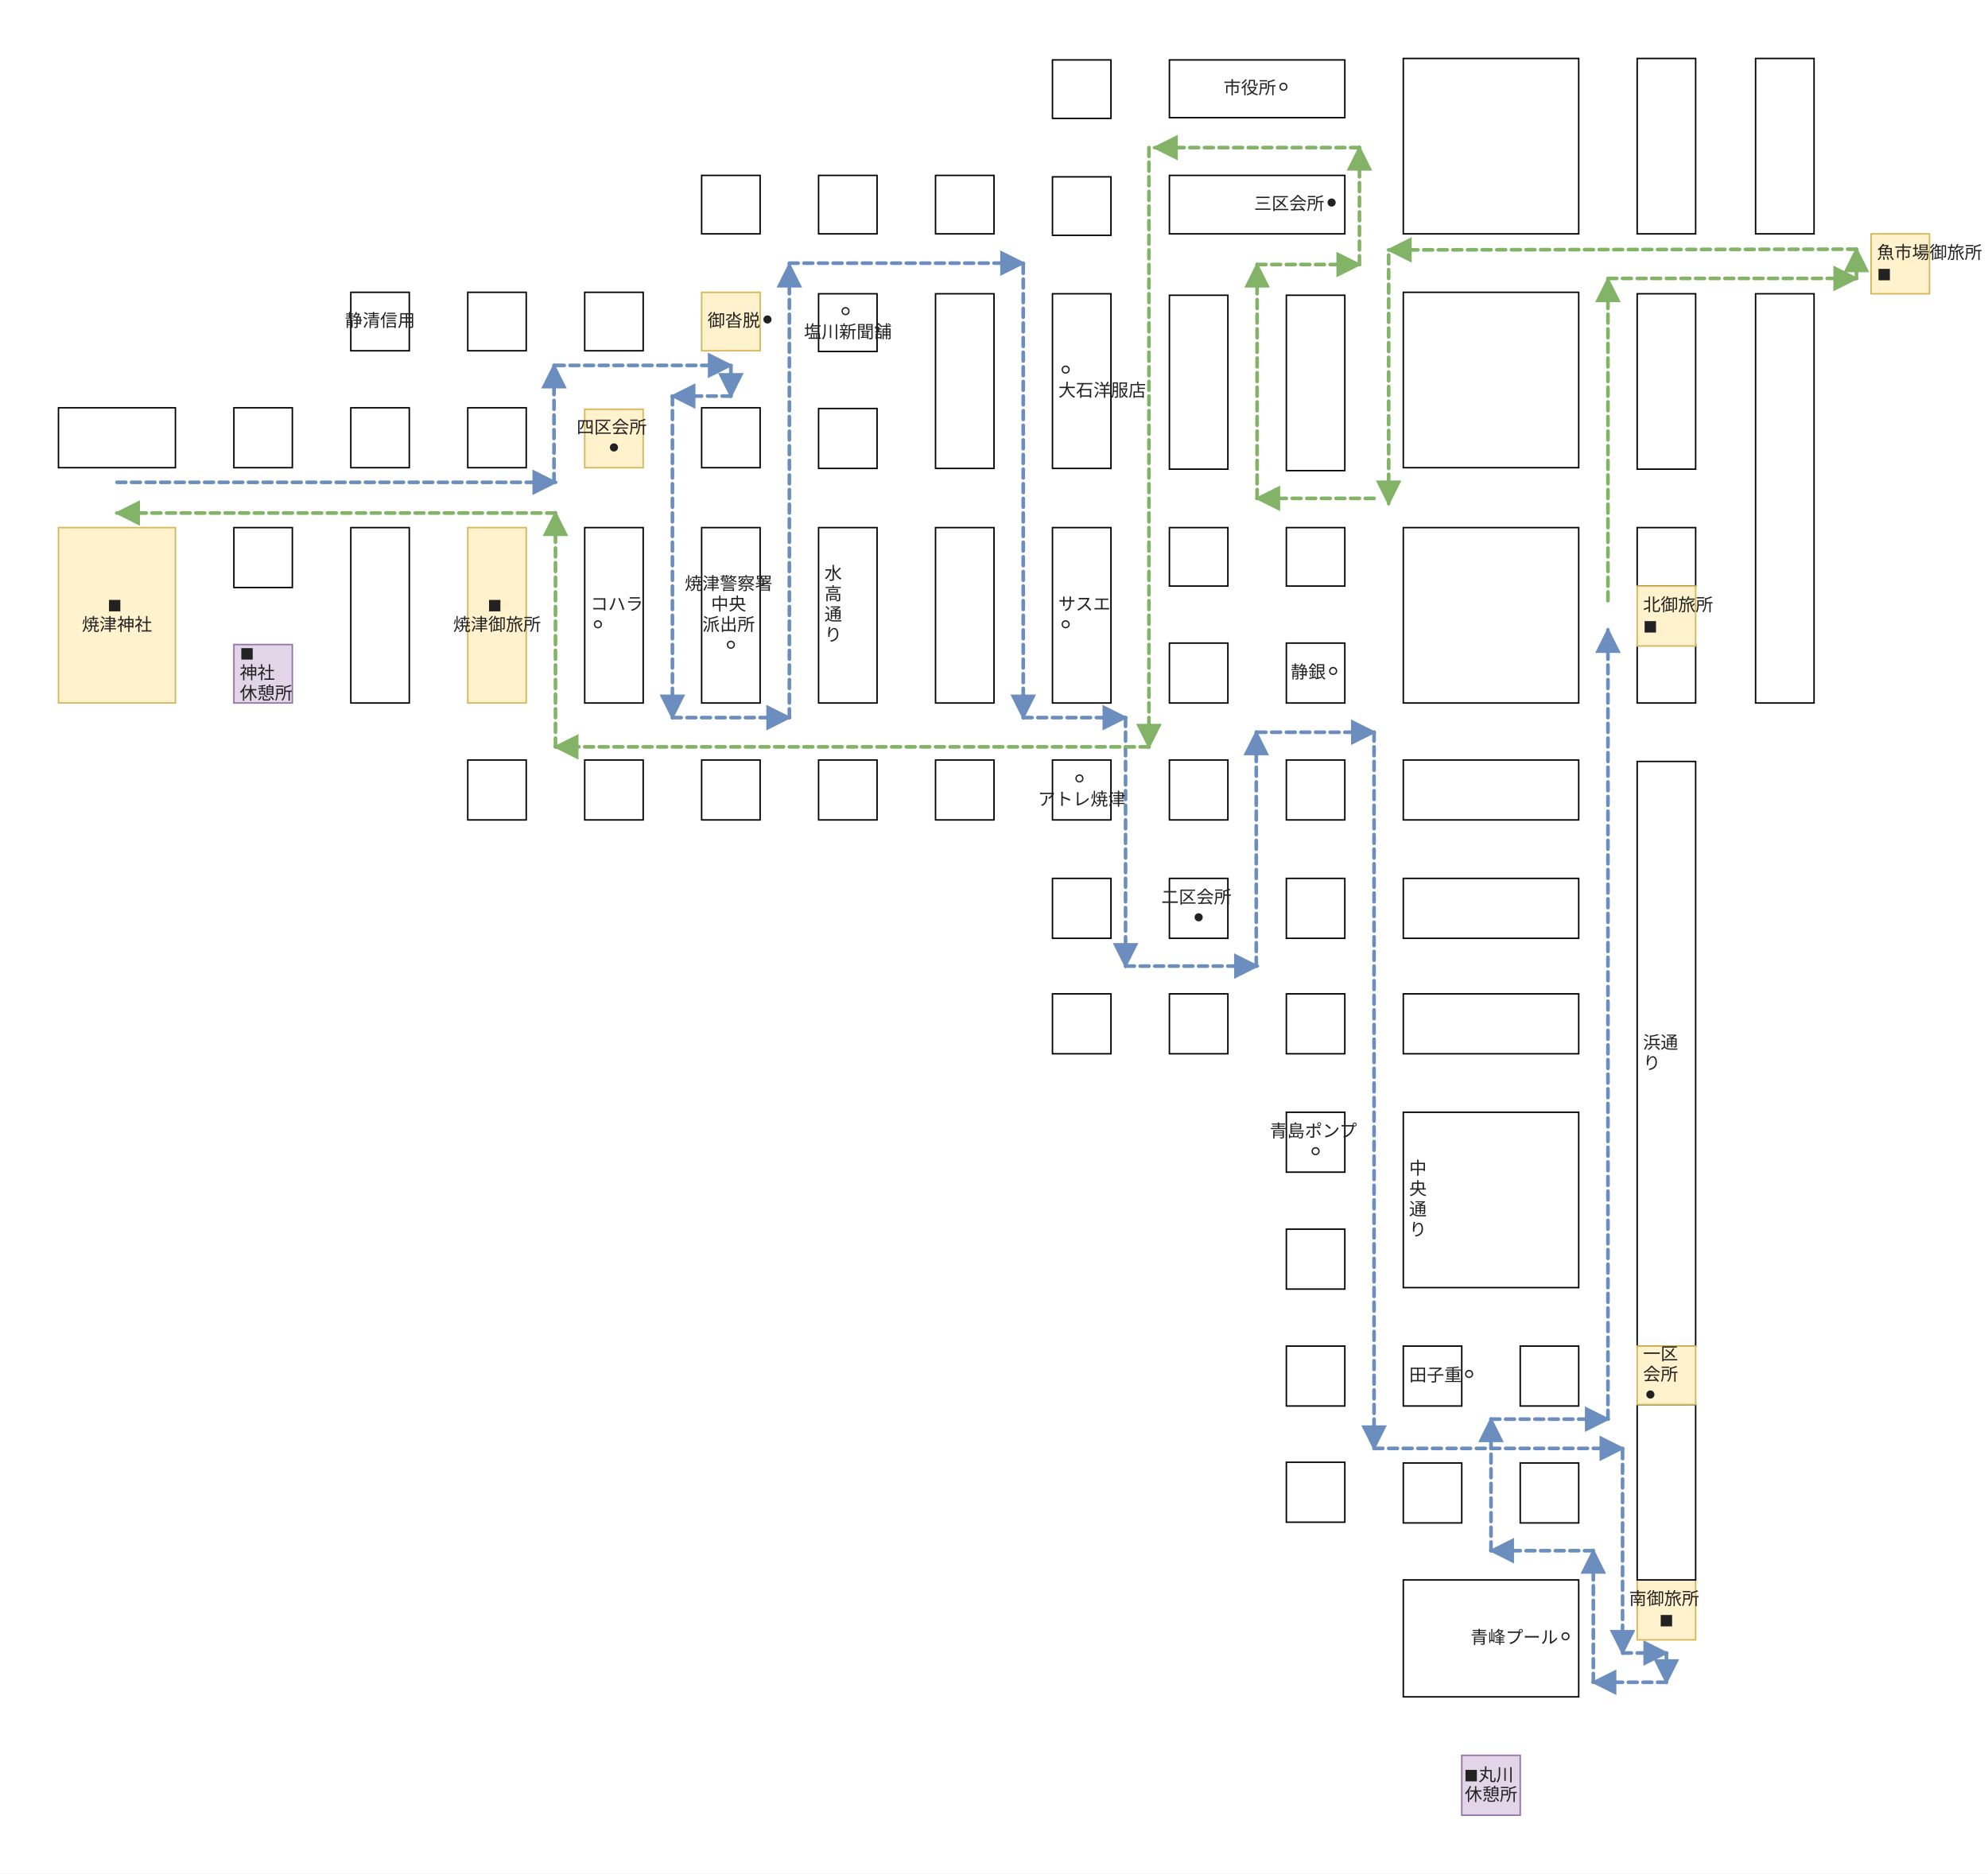
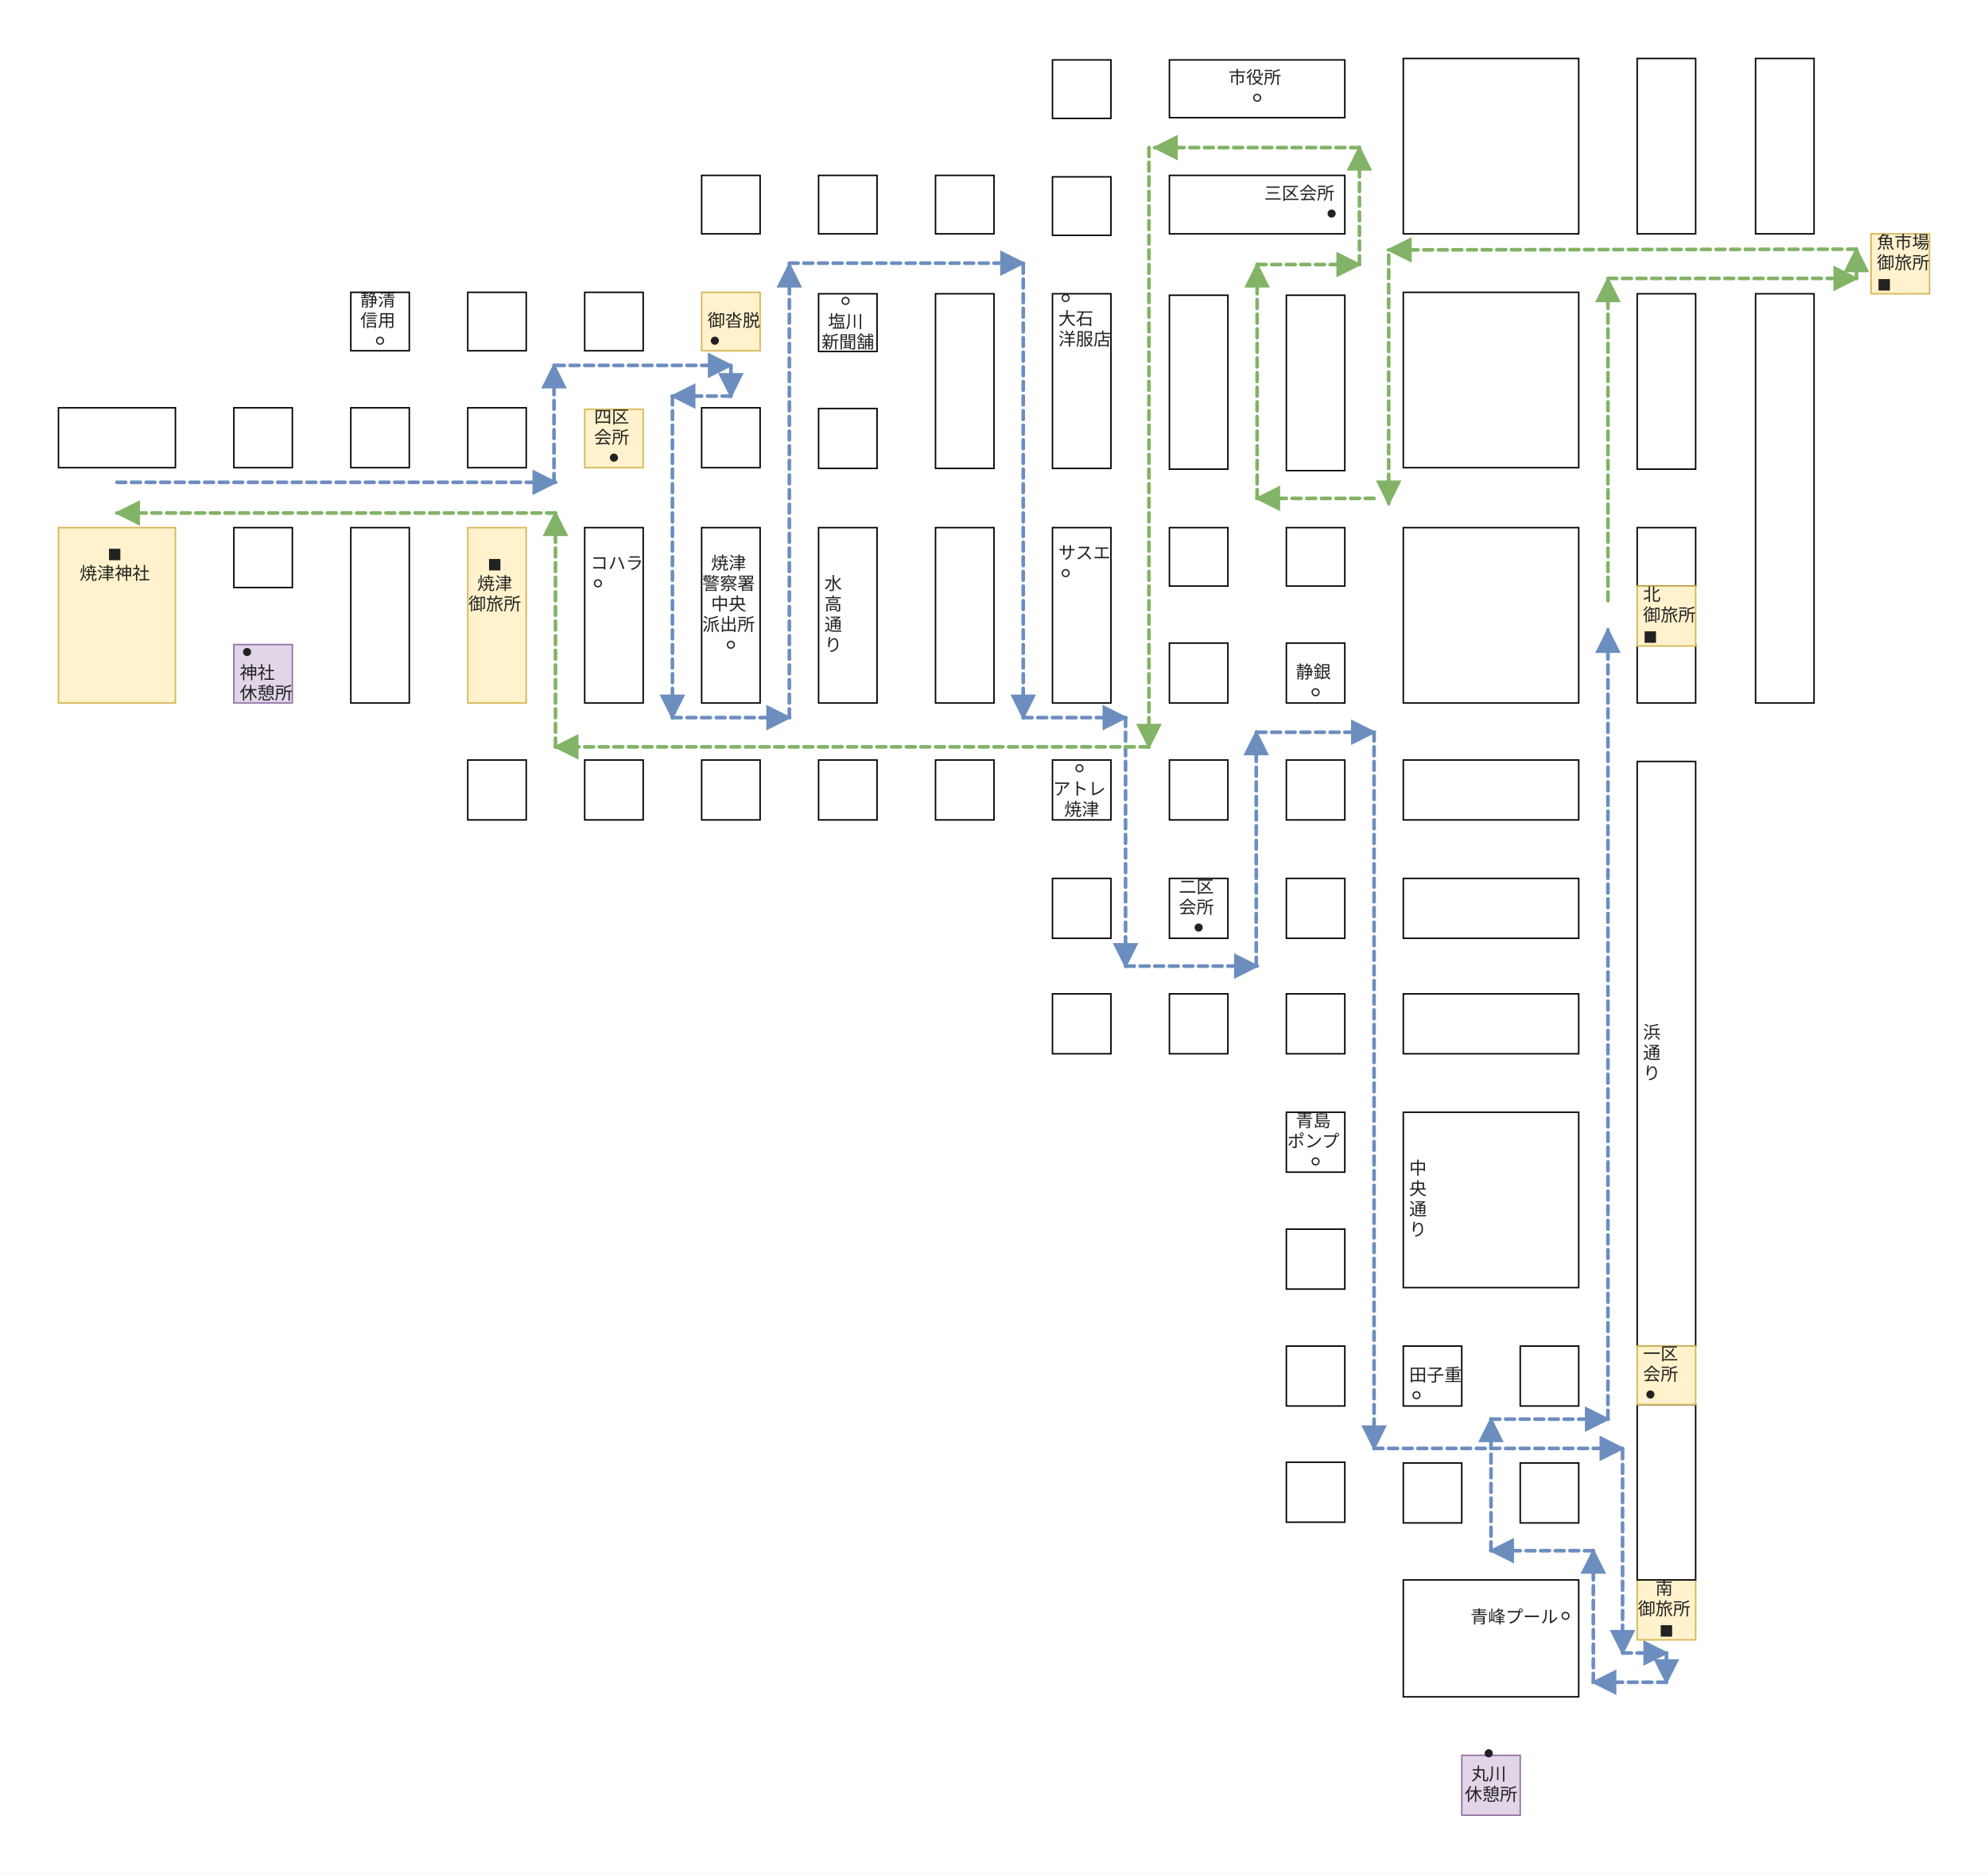
<svg xmlns="http://www.w3.org/2000/svg" viewBox="40.0 -121.0 1360.0 1282.0" width="1360" height="1282" font-family="sans-serif">
  <rect x="40.0" y="-121.0" width="1360.0" height="1282.0" fill="#ffffff" />
  <defs>
    <marker id="arrow-blue" viewBox="0 0 10 10" refX="9" refY="5" markerWidth="7" markerHeight="7" orient="auto-start-reverse">
      <path d="M0,0 L10,5 L0,10 z" fill="#6c8ebf" />
    </marker>
    <marker id="arrow-green" viewBox="0 0 10 10" refX="9" refY="5" markerWidth="7" markerHeight="7" orient="auto-start-reverse">
      <path d="M0,0 L10,5 L0,10 z" fill="#82b366" />
    </marker>
  </defs>
  <path d="M 120.0,209.0 L 420.0,209.0" fill="none" stroke="#6c8ebf" stroke-width="2.5" stroke-dasharray="6,4" marker-end="url(#arrow-blue)" stroke-linecap="round" stroke-linejoin="round" />
  <path d="M 419.0,209.0 L 419.0,129.0" fill="none" stroke="#6c8ebf" stroke-width="2.5" stroke-dasharray="6,4" marker-end="url(#arrow-blue)" stroke-linecap="round" stroke-linejoin="round" />
  <path d="M 420.0,129.0 L 540.0,129.0" fill="none" stroke="#6c8ebf" stroke-width="2.5" stroke-dasharray="6,4" marker-end="url(#arrow-blue)" stroke-linecap="round" stroke-linejoin="round" />
  <path d="M 500.0,150.0 L 500.0,370.0" fill="none" stroke="#6c8ebf" stroke-width="2.5" stroke-dasharray="6,4" marker-end="url(#arrow-blue)" stroke-linecap="round" stroke-linejoin="round" />
  <path d="M 500.0,370 L 580.0,370" fill="none" stroke="#6c8ebf" stroke-width="2.5" stroke-dasharray="6,4" marker-end="url(#arrow-blue)" stroke-linecap="round" stroke-linejoin="round" />
  <path d="M 580.0,370.0 L 580.0,60.0" fill="none" stroke="#6c8ebf" stroke-width="2.5" stroke-dasharray="6,4" marker-end="url(#arrow-blue)" stroke-linecap="round" stroke-linejoin="round" />
  <path d="M 580.0,59.05 L 740.0,59.05" fill="none" stroke="#6c8ebf" stroke-width="2.5" stroke-dasharray="6,4" marker-end="url(#arrow-blue)" stroke-linecap="round" stroke-linejoin="round" />
  <path d="M 740.0,60.0 L 740.0,370.0" fill="none" stroke="#6c8ebf" stroke-width="2.5" stroke-dasharray="6,4" marker-end="url(#arrow-blue)" stroke-linecap="round" stroke-linejoin="round" />
  <path d="M 740.0,370.0 L 810.0,370.0" fill="none" stroke="#6c8ebf" stroke-width="2.5" stroke-dasharray="6,4" marker-end="url(#arrow-blue)" stroke-linecap="round" stroke-linejoin="round" />
  <path d="M 810.0,370.0 L 810.0,540.0" fill="none" stroke="#6c8ebf" stroke-width="2.5" stroke-dasharray="6,4" marker-end="url(#arrow-blue)" stroke-linecap="round" stroke-linejoin="round" />
  <path d="M 810.0,540.0 L 900.0,540.0" fill="none" stroke="#6c8ebf" stroke-width="2.5" stroke-dasharray="6,4" marker-end="url(#arrow-blue)" stroke-linecap="round" stroke-linejoin="round" />
  <path d="M 899.41,540.0 L 899.41,380.0" fill="none" stroke="#6c8ebf" stroke-width="2.5" stroke-dasharray="6,4" marker-end="url(#arrow-blue)" stroke-linecap="round" stroke-linejoin="round" />
  <path d="M 540.0,150.0 L 500.0,150.0" fill="none" stroke="#6c8ebf" stroke-width="2.5" stroke-dasharray="6,4" marker-end="url(#arrow-blue)" stroke-linecap="round" stroke-linejoin="round" />
  <path d="M 540.0,150.0 L 540.0,130.0 L 540.0,150.0" fill="none" stroke="#6c8ebf" stroke-width="2.5" stroke-dasharray="6,4" marker-end="url(#arrow-blue)" stroke-linecap="round" stroke-linejoin="round" />
  <path d="M 900.0,380.0 L 980.0,380.0" fill="none" stroke="#6c8ebf" stroke-width="2.5" stroke-dasharray="6,4" marker-end="url(#arrow-blue)" stroke-linecap="round" stroke-linejoin="round" />
  <path d="M 980.0,380.0 L 980.0,870.0" fill="none" stroke="#6c8ebf" stroke-width="2.5" stroke-dasharray="6,4" marker-end="url(#arrow-blue)" stroke-linecap="round" stroke-linejoin="round" />
  <path d="M 980.0,870.0 L 1150.0,870.0" fill="none" stroke="#6c8ebf" stroke-width="2.5" stroke-dasharray="6,4" marker-end="url(#arrow-blue)" stroke-linecap="round" stroke-linejoin="round" />
  <path d="M 1150.0,871.0 L 1150.0,1010.0" fill="none" stroke="#6c8ebf" stroke-width="2.5" stroke-dasharray="6,4" marker-end="url(#arrow-blue)" stroke-linecap="round" stroke-linejoin="round" />
  <path d="M 1150.0,1010.0 L 1180.0,1010.0" fill="none" stroke="#6c8ebf" stroke-width="2.5" stroke-dasharray="6,4" marker-end="url(#arrow-blue)" stroke-linecap="round" stroke-linejoin="round" />
  <path d="M 1180.0,1010.0 L 1180.0,1030.0" fill="none" stroke="#6c8ebf" stroke-width="2.5" stroke-dasharray="6,4" marker-end="url(#arrow-blue)" stroke-linecap="round" stroke-linejoin="round" />
  <path d="M 1180.0,1030.0 L 1130.0,1030.0" fill="none" stroke="#6c8ebf" stroke-width="2.5" stroke-dasharray="6,4" marker-end="url(#arrow-blue)" stroke-linecap="round" stroke-linejoin="round" />
  <path d="M 1130.0,1030.0 L 1130.0,940.0" fill="none" stroke="#6c8ebf" stroke-width="2.5" stroke-dasharray="6,4" marker-end="url(#arrow-blue)" stroke-linecap="round" stroke-linejoin="round" />
  <path d="M 1130.0,940.0 L 1060.0,940.0" fill="none" stroke="#6c8ebf" stroke-width="2.5" stroke-dasharray="6,4" marker-end="url(#arrow-blue)" stroke-linecap="round" stroke-linejoin="round" />
  <path d="M 1060.0,940.0 L 1060.0,850.0" fill="none" stroke="#6c8ebf" stroke-width="2.5" stroke-dasharray="6,4" marker-end="url(#arrow-blue)" stroke-linecap="round" stroke-linejoin="round" />
  <path d="M 1060.0,850.0 L 1140.0,850.0" fill="none" stroke="#6c8ebf" stroke-width="2.5" stroke-dasharray="6,4" marker-end="url(#arrow-blue)" stroke-linecap="round" stroke-linejoin="round" />
  <path d="M 1140.0,850.0 L 1140.0,310.0" fill="none" stroke="#6c8ebf" stroke-width="2.5" stroke-dasharray="6,4" marker-end="url(#arrow-blue)" stroke-linecap="round" stroke-linejoin="round" />
  <path d="M 1140.0,290.0 L 1140.0,70.0" fill="none" stroke="#82b366" stroke-width="2.5" stroke-dasharray="6,4" marker-end="url(#arrow-green)" stroke-linecap="round" stroke-linejoin="round" />
  <path d="M 1140.0,69.5 L 1310.0,69.5" fill="none" stroke="#82b366" stroke-width="2.5" stroke-dasharray="6,4" marker-end="url(#arrow-green)" stroke-linecap="round" stroke-linejoin="round" />
  <path d="M 1310.0,69.5 L 1310.0,49.5" fill="none" stroke="#82b366" stroke-width="2.5" stroke-dasharray="6,4" marker-end="url(#arrow-green)" stroke-linecap="round" stroke-linejoin="round" />
  <path d="M 1310.0,49.5 L 990.0,50.0" fill="none" stroke="#82b366" stroke-width="2.5" stroke-dasharray="6,4" marker-end="url(#arrow-green)" stroke-linecap="round" stroke-linejoin="round" />
  <path d="M 990.0,53.5 L 990.0,223.5" fill="none" stroke="#82b366" stroke-width="2.5" stroke-dasharray="6,4" marker-end="url(#arrow-green)" stroke-linecap="round" stroke-linejoin="round" />
  <path d="M 980.0,220.0 L 900.0,220.0" fill="none" stroke="#82b366" stroke-width="2.5" stroke-dasharray="6,4" marker-end="url(#arrow-green)" stroke-linecap="round" stroke-linejoin="round" />
  <path d="M 900.0,220.0 L 900.0,60.0" fill="none" stroke="#82b366" stroke-width="2.5" stroke-dasharray="6,4" marker-end="url(#arrow-green)" stroke-linecap="round" stroke-linejoin="round" />
  <path d="M 900.0,60.0 L 970.0,60.0" fill="none" stroke="#82b366" stroke-width="2.5" stroke-dasharray="6,4" marker-end="url(#arrow-green)" stroke-linecap="round" stroke-linejoin="round" />
  <path d="M 970.0,60.0 L 970.0,-20.0" fill="none" stroke="#82b366" stroke-width="2.5" stroke-dasharray="6,4" marker-end="url(#arrow-green)" stroke-linecap="round" stroke-linejoin="round" />
  <path d="M 970.0,-20.0 L 830.0,-20.0" fill="none" stroke="#82b366" stroke-width="2.5" stroke-dasharray="6,4" marker-end="url(#arrow-green)" stroke-linecap="round" stroke-linejoin="round" />
  <path d="M 826.0,-20.0 L 826.0,390.0" fill="none" stroke="#82b366" stroke-width="2.5" stroke-dasharray="6,4" marker-end="url(#arrow-green)" stroke-linecap="round" stroke-linejoin="round" />
  <path d="M 826.0,390.0 L 420.0,390.0" fill="none" stroke="#82b366" stroke-width="2.5" stroke-dasharray="6,4" marker-end="url(#arrow-green)" stroke-linecap="round" stroke-linejoin="round" />
  <path d="M 420.0,390.0 L 420.0,230.0" fill="none" stroke="#82b366" stroke-width="2.5" stroke-dasharray="6,4" marker-end="url(#arrow-green)" stroke-linecap="round" stroke-linejoin="round" />
  <path d="M 420.0,230.0 L 120.0,230.0" fill="none" stroke="#82b366" stroke-width="2.5" stroke-dasharray="6,4" marker-end="url(#arrow-green)" stroke-linecap="round" stroke-linejoin="round" />
  <rect x="80.0" y="240.0" width="80.0" height="120.0" fill="#fff2cc" stroke="#d6b656" stroke-width="1" />
-   <text x="120.0" y="296.5" font-size="12" text-anchor="middle" fill="#222222">
+   <text x="120.0" y="261.5" font-size="12" text-anchor="middle" fill="#222222">
    <tspan x="120.0" dy="0">◼️</tspan>
    <tspan x="120.0" dy="14">焼津神社</tspan>
+     <tspan x="120.0" dy="14" />
+     <tspan x="120.0" dy="14" />
+     <tspan x="120.0" dy="14" />
+     <tspan x="120.0" dy="14" />
+     <tspan x="120.0" dy="14" />
  </text>
  <rect x="200.0" y="240.0" width="40.0" height="41.0" fill="#ffffff" stroke="#000000" stroke-width="1" />
  <rect x="200.0" y="320.0" width="40.0" height="40.0" fill="#e1d5e7" stroke="#9673a6" stroke-width="1" />
  <text x="204.0" y="329.5" font-size="12" text-anchor="start" fill="#222222">
-     <tspan x="204.0" dy="0">◼️</tspan>
+     <tspan x="204.0" dy="0">⚫︎</tspan>
    <tspan x="204.0" dy="14">神社</tspan>
    <tspan x="204.0" dy="14">休憩所</tspan>
  </text>
  <rect x="280.0" y="240.0" width="40.0" height="120.0" fill="#ffffff" stroke="#000000" stroke-width="1" />
  <rect x="360.0" y="240.0" width="40.0" height="120.0" fill="#fff2cc" stroke="#d6b656" stroke-width="1" />
-   <text x="380.0" y="296.5" font-size="12" text-anchor="middle" fill="#222222">
+   <text x="380.0" y="268.5" font-size="12" text-anchor="middle" fill="#222222">
    <tspan x="380.0" dy="0">◼️</tspan>
-     <tspan x="380.0" dy="14">焼津御旅所</tspan>
+     <tspan x="380.0" dy="14">焼津</tspan>
+     <tspan x="380.0" dy="14">御旅所</tspan>
+     <tspan x="380.0" dy="14" />
+     <tspan x="380.0" dy="14" />
+     <tspan x="380.0" dy="14" />
  </text>
  <rect x="440.0" y="159.0" width="40.0" height="40.0" fill="#fff2cc" stroke="#d6b656" stroke-width="1" />
-   <text x="460.0" y="175.5" font-size="12" text-anchor="middle" fill="#222222">
-     <tspan x="460.0" dy="0">四区会所</tspan>
+   <text x="460.0" y="168.5" font-size="12" text-anchor="middle" fill="#222222">
+     <tspan x="460.0" dy="0">四区</tspan>
+     <tspan x="460.0" dy="14">会所</tspan>
    <tspan x="460.0" dy="14">⚫︎</tspan>
  </text>
  <rect x="520.0" y="79.0" width="40.0" height="40.0" fill="#fff2cc" stroke="#d6b656" stroke-width="1" />
-   <text x="524.0" y="102.5" font-size="12" text-anchor="start" fill="#222222">
-     <tspan x="524.0" dy="0">御沓脱⚫︎</tspan>
+   <text x="524.0" y="88.5" font-size="12" text-anchor="start" fill="#222222">
+     <tspan x="524.0" dy="0" />
+     <tspan x="524.0" dy="14">御沓脱</tspan>
+     <tspan x="524.0" dy="14">⚫︎</tspan>
  </text>
  <rect x="440.0" y="240.0" width="40.0" height="120.0" fill="#ffffff" stroke="#000000" stroke-width="1" />
-   <text x="444.0" y="296.5" font-size="12" text-anchor="start" fill="#222222">
-     <tspan x="444.0" dy="0">コハラ</tspan>
+   <text x="444.0" y="254.5" font-size="12" text-anchor="start" fill="#222222">
+     <tspan x="444.0" dy="0" />
+     <tspan x="444.0" dy="14" />
+     <tspan x="444.0" dy="14" />
+     <tspan x="444.0" dy="14" />
+     <tspan x="444.0" dy="14" />
+     <tspan x="444.0" dy="14">コハラ</tspan>
    <tspan x="444.0" dy="14">⚪︎</tspan>
+     <tspan x="444.0" dy="14" />
  </text>
  <rect x="520.0" y="158.0" width="40.0" height="41.0" fill="#ffffff" stroke="#000000" stroke-width="1" />
  <rect x="520.0" y="240.0" width="40.0" height="120.0" fill="#ffffff" stroke="#000000" stroke-width="1" />
-   <text x="540.0" y="282.5" font-size="12" text-anchor="middle" fill="#222222">
-     <tspan x="540.0" dy="0">焼津警察署</tspan>
+   <text x="540.0" y="254.5" font-size="12" text-anchor="middle" fill="#222222">
+     <tspan x="540.0" dy="0" />
+     <tspan x="540.0" dy="14" />
+     <tspan x="540.0" dy="14" />
+     <tspan x="540.0" dy="14">焼津</tspan>
+     <tspan x="540.0" dy="14">警察署</tspan>
    <tspan x="540.0" dy="14">中央</tspan>
    <tspan x="540.0" dy="14">派出所</tspan>
    <tspan x="540.0" dy="14">⚪︎</tspan>
  </text>
  <rect x="600.0" y="240.0" width="40.0" height="120.0" fill="#ffffff" stroke="#000000" stroke-width="1" />
-   <text x="604.0" y="275.5" font-size="12" text-anchor="start" fill="#222222">
+   <text x="604.0" y="282.5" font-size="12" text-anchor="start" fill="#222222">
    <tspan x="604.0" dy="0">水</tspan>
    <tspan x="604.0" dy="14">高</tspan>
-     <tspan x="604.0" dy="14" />
    <tspan x="604.0" dy="14">通</tspan>
    <tspan x="604.0" dy="14">り</tspan>
  </text>
  <rect x="600.0" y="80.0" width="40.0" height="39.5" fill="#ffffff" stroke="#000000" stroke-width="1" />
-   <text x="620.0" y="96.25" font-size="12" text-anchor="middle" fill="#222222">
+   <text x="620.0" y="89.25" font-size="12" text-anchor="middle" fill="#222222">
    <tspan x="620.0" dy="0">⚪︎</tspan>
-     <tspan x="620.0" dy="14">塩川新聞舗</tspan>
+     <tspan x="620.0" dy="14">塩川</tspan>
+     <tspan x="620.0" dy="14">新聞舗</tspan>
  </text>
  <rect x="680.0" y="80.0" width="40.0" height="119.5" fill="#ffffff" stroke="#000000" stroke-width="1" />
  <rect x="760.0" y="80.0" width="40.0" height="119.5" fill="#ffffff" stroke="#000000" stroke-width="1" />
-   <text x="764.0" y="136.25" font-size="12" text-anchor="start" fill="#222222">
+   <text x="764.0" y="87.25" font-size="12" text-anchor="start" fill="#222222">
    <tspan x="764.0" dy="0">⚪︎</tspan>
-     <tspan x="764.0" dy="14">大石洋服店</tspan>
+     <tspan x="764.0" dy="14">大石</tspan>
+     <tspan x="764.0" dy="14">洋服店</tspan>
+     <tspan x="764.0" dy="14" />
+     <tspan x="764.0" dy="14" />
+     <tspan x="764.0" dy="14" />
+     <tspan x="764.0" dy="14" />
+     <tspan x="764.0" dy="14" />
+     <tspan x="764.0" dy="14" />
  </text>
  <rect x="600.0" y="158.5" width="40.0" height="41.0" fill="#ffffff" stroke="#000000" stroke-width="1" />
  <rect x="760.0" y="240.0" width="40.0" height="120.0" fill="#ffffff" stroke="#000000" stroke-width="1" />
-   <text x="764.0" y="296.5" font-size="12" text-anchor="start" fill="#222222">
-     <tspan x="764.0" dy="0">サスエ</tspan>
+   <text x="764.0" y="247.5" font-size="12" text-anchor="start" fill="#222222">
+     <tspan x="764.0" dy="0" />
+     <tspan x="764.0" dy="14" />
+     <tspan x="764.0" dy="14" />
+     <tspan x="764.0" dy="14" />
+     <tspan x="764.0" dy="14" />
+     <tspan x="764.0" dy="14" />
+     <tspan x="764.0" dy="14" />
+     <tspan x="764.0" dy="14">サスエ</tspan>
    <tspan x="764.0" dy="14">⚪︎</tspan>
  </text>
  <rect x="840.0" y="240.0" width="40.0" height="40.0" fill="#ffffff" stroke="#000000" stroke-width="1" />
  <rect x="840.0" y="319.0" width="40.0" height="41.0" fill="#ffffff" stroke="#000000" stroke-width="1" />
  <rect x="760.0" y="399.0" width="40.0" height="41.0" fill="#ffffff" stroke="#000000" stroke-width="1" />
-   <text x="780.0" y="416.0" font-size="12" text-anchor="middle" fill="#222222">
+   <text x="780.0" y="409.0" font-size="12" text-anchor="middle" fill="#222222">
    <tspan x="780.0" dy="0">⚪︎</tspan>
-     <tspan x="780.0" dy="14">アトレ焼津</tspan>
+     <tspan x="780.0" dy="14">アトレ</tspan>
+     <tspan x="780.0" dy="14">焼津</tspan>
  </text>
  <rect x="680.0" y="240.0" width="40.0" height="120.0" fill="#ffffff" stroke="#000000" stroke-width="1" />
  <rect x="840.0" y="399.0" width="40.0" height="41.0" fill="#ffffff" stroke="#000000" stroke-width="1" />
  <rect x="840.0" y="480.0" width="40.0" height="41.0" fill="#ffffff" stroke="#000000" stroke-width="1" />
-   <text x="860.0" y="497.0" font-size="12" text-anchor="middle" fill="#222222">
-     <tspan x="860.0" dy="0">二区会所</tspan>
+   <text x="860.0" y="490.0" font-size="12" text-anchor="middle" fill="#222222">
+     <tspan x="860.0" dy="0">二区</tspan>
+     <tspan x="860.0" dy="14">会所</tspan>
    <tspan x="860.0" dy="14">⚫︎</tspan>
  </text>
  <rect x="920.0" y="399.0" width="40.0" height="41.0" fill="#ffffff" stroke="#000000" stroke-width="1" />
  <rect x="920.0" y="480.0" width="40.0" height="41.0" fill="#ffffff" stroke="#000000" stroke-width="1" />
  <rect x="1000.0" y="399.0" width="120.0" height="41.0" fill="#ffffff" stroke="#000000" stroke-width="1" />
  <rect x="1000.0" y="480.0" width="120.0" height="41.0" fill="#ffffff" stroke="#000000" stroke-width="1" />
  <rect x="1000.0" y="559.0" width="120.0" height="41.0" fill="#ffffff" stroke="#000000" stroke-width="1" />
  <rect x="920.0" y="640.0" width="40.0" height="41.0" fill="#ffffff" stroke="#000000" stroke-width="1" />
-   <text x="940.0" y="657.0" font-size="12" text-anchor="middle" fill="#222222">
-     <tspan x="940.0" dy="0">青島ポンプ</tspan>
+   <text x="940.0" y="650.0" font-size="12" text-anchor="middle" fill="#222222">
+     <tspan x="940.0" dy="0">青島</tspan>
+     <tspan x="940.0" dy="14">ポンプ</tspan>
    <tspan x="940.0" dy="14">⚪︎</tspan>
  </text>
  <rect x="920.0" y="559.0" width="40.0" height="41.0" fill="#ffffff" stroke="#000000" stroke-width="1" />
  <rect x="920.0" y="720.0" width="40.0" height="41.0" fill="#ffffff" stroke="#000000" stroke-width="1" />
  <rect x="920.0" y="800.0" width="40.0" height="41.0" fill="#ffffff" stroke="#000000" stroke-width="1" />
  <rect x="1000.0" y="800.0" width="40.0" height="41.0" fill="#ffffff" stroke="#000000" stroke-width="1" />
-   <text x="1004.0" y="824.0" font-size="12" text-anchor="start" fill="#222222">
-     <tspan x="1004.0" dy="0">田子重⚪︎</tspan>
+   <text x="1004.0" y="810.0" font-size="12" text-anchor="start" fill="#222222">
+     <tspan x="1004.0" dy="0" />
+     <tspan x="1004.0" dy="14">田子重</tspan>
+     <tspan x="1004.0" dy="14">⚪︎</tspan>
  </text>
  <rect x="1000.0" y="640.0" width="120.0" height="120.0" fill="#ffffff" stroke="#000000" stroke-width="1" />
  <text x="1004.0" y="682.5" font-size="12" text-anchor="start" fill="#222222">
    <tspan x="1004.0" dy="0">中</tspan>
    <tspan x="1004.0" dy="14">央</tspan>
    <tspan x="1004.0" dy="14">通</tspan>
    <tspan x="1004.0" dy="14">り</tspan>
  </text>
  <rect x="1000.0" y="880.0" width="40.0" height="41.0" fill="#ffffff" stroke="#000000" stroke-width="1" />
  <rect x="1080.0" y="880.0" width="40.0" height="41.0" fill="#ffffff" stroke="#000000" stroke-width="1" />
  <rect x="1080.0" y="800.0" width="40.0" height="41.0" fill="#ffffff" stroke="#000000" stroke-width="1" />
  <rect x="1000.0" y="960.0" width="120.0" height="80.0" fill="#ffffff" stroke="#000000" stroke-width="1" />
-   <text x="1116.0" y="1003.5" font-size="12" text-anchor="end" fill="#222222">
-     <tspan x="1116.0" dy="0">青峰プール⚪︎</tspan>
+   <text x="1116.0" y="975.5" font-size="12" text-anchor="end" fill="#222222">
+     <tspan x="1116.0" dy="0" />
+     <tspan x="1116.0" dy="14" />
+     <tspan x="1116.0" dy="14" />
+     <tspan x="1116.0" dy="14" />
+     <tspan x="1116.0" dy="14">青峰プール⚪︎</tspan>
  </text>
  <rect x="1160.0" y="960.0" width="40.0" height="41.0" fill="#fff2cc" stroke="#d6b656" stroke-width="1" />
-   <text x="1180.0" y="977.0" font-size="12" text-anchor="middle" fill="#222222">
-     <tspan x="1180.0" dy="0">南御旅所</tspan>
+   <text x="1180.0" y="970.0" font-size="12" text-anchor="middle" fill="#222222">
+     <tspan x="1180.0" dy="0">南</tspan>
+     <tspan x="1180.0" dy="14">御旅所</tspan>
    <tspan x="1180.0" dy="14">◼️</tspan>
  </text>
  <rect x="1040.0" y="1080.0" width="40.0" height="41.0" fill="#e1d5e7" stroke="#9673a6" stroke-width="1" />
-   <text x="1060.0" y="1097.0" font-size="12" text-anchor="middle" fill="#222222">
-     <tspan x="1060.0" dy="0">◼️丸川</tspan>
+   <text x="1060.0" y="1083.0" font-size="12" text-anchor="middle" fill="#222222">
+     <tspan x="1060.0" dy="0">⚫︎</tspan>
+     <tspan x="1060.0" dy="14" />
+     <tspan x="1060.0" dy="14">丸川</tspan>
    <tspan x="1060.0" dy="14">休憩所</tspan>
  </text>
  <rect x="1160.0" y="240.0" width="40.0" height="40.0" fill="#ffffff" stroke="#000000" stroke-width="1" />
  <rect x="1160.0" y="320.0" width="40.0" height="40.0" fill="#ffffff" stroke="#000000" stroke-width="1" />
  <rect x="1160.0" y="280.0" width="40.0" height="41.0" fill="#fff2cc" stroke="#d6b656" stroke-width="1" />
-   <text x="1164.0" y="297.0" font-size="12" text-anchor="start" fill="#222222">
-     <tspan x="1164.0" dy="0">北御旅所</tspan>
+   <text x="1164.0" y="290.0" font-size="12" text-anchor="start" fill="#222222">
+     <tspan x="1164.0" dy="0">北</tspan>
+     <tspan x="1164.0" dy="14">御旅所</tspan>
    <tspan x="1164.0" dy="14">◼️</tspan>
  </text>
  <rect x="1160.0" y="80.0" width="40.0" height="120.0" fill="#ffffff" stroke="#000000" stroke-width="1" />
  <rect x="1241.0" y="80.0" width="40.0" height="280.0" fill="#ffffff" stroke="#000000" stroke-width="1" />
  <rect x="1320.0" y="39.0" width="40.0" height="41.0" fill="#fff2cc" stroke="#d6b656" stroke-width="1" />
-   <text x="1324.0" y="56.0" font-size="12" text-anchor="start" fill="#222222">
-     <tspan x="1324.0" dy="0">魚市場御旅所</tspan>
+   <text x="1324.0" y="49.0" font-size="12" text-anchor="start" fill="#222222">
+     <tspan x="1324.0" dy="0">魚市場</tspan>
+     <tspan x="1324.0" dy="14">御旅所</tspan>
    <tspan x="1324.0" dy="14">◼️</tspan>
  </text>
  <rect x="920.0" y="81.0" width="40.0" height="120.0" fill="#ffffff" stroke="#000000" stroke-width="1" />
  <rect x="840.0" y="81.0" width="40.0" height="119.0" fill="#ffffff" stroke="#000000" stroke-width="1" />
  <rect x="840.0" y="-1.0" width="120.0" height="40.0" fill="#ffffff" stroke="#000000" stroke-width="1" />
-   <text x="956.0" y="22.5" font-size="12" text-anchor="end" fill="#222222">
-     <tspan x="956.0" dy="0">三区会所⚫︎</tspan>
+   <text x="956.0" y="15.5" font-size="12" text-anchor="end" fill="#222222">
+     <tspan x="956.0" dy="0">三区会所</tspan>
+     <tspan x="956.0" dy="14">⚫︎</tspan>
  </text>
  <rect x="1000.0" y="240.0" width="120.0" height="120.0" fill="#ffffff" stroke="#000000" stroke-width="1" />
  <rect x="920.0" y="319.0" width="40.0" height="41.0" fill="#ffffff" stroke="#000000" stroke-width="1" />
-   <text x="940.0" y="343.0" font-size="12" text-anchor="middle" fill="#222222">
-     <tspan x="940.0" dy="0">静銀⚪︎</tspan>
+   <text x="940.0" y="329.0" font-size="12" text-anchor="middle" fill="#222222">
+     <tspan x="940.0" dy="0" />
+     <tspan x="940.0" dy="14">静銀</tspan>
+     <tspan x="940.0" dy="14">⚪︎</tspan>
  </text>
  <rect x="920.0" y="240.0" width="40.0" height="40.0" fill="#ffffff" stroke="#000000" stroke-width="1" />
  <rect x="1160.0" y="840.0" width="40.0" height="120.0" fill="#ffffff" stroke="#000000" stroke-width="1" />
  <rect x="1160.0" y="400.0" width="40.0" height="400.0" fill="#ffffff" stroke="#000000" stroke-width="1" />
-   <text x="1164.0" y="596.5" font-size="12" text-anchor="start" fill="#222222">
-     <tspan x="1164.0" dy="0">浜通</tspan>
+   <text x="1164.0" y="589.5" font-size="12" text-anchor="start" fill="#222222">
+     <tspan x="1164.0" dy="0">浜</tspan>
+     <tspan x="1164.0" dy="14">通</tspan>
    <tspan x="1164.0" dy="14">り</tspan>
  </text>
  <rect x="1160.0" y="800.0" width="40.0" height="40.0" fill="#fff2cc" stroke="#d6b656" stroke-width="1" />
  <text x="1164.0" y="809.5" font-size="12" text-anchor="start" fill="#222222">
    <tspan x="1164.0" dy="0">一区</tspan>
    <tspan x="1164.0" dy="14">会所</tspan>
    <tspan x="1164.0" dy="14">⚫︎</tspan>
  </text>
  <rect x="1000.0" y="79.0" width="120.0" height="120.0" fill="#ffffff" stroke="#000000" stroke-width="1" />
  <rect x="840.0" y="559.0" width="40.0" height="41.0" fill="#ffffff" stroke="#000000" stroke-width="1" />
  <rect x="920.0" y="879.5" width="40.0" height="41.0" fill="#ffffff" stroke="#000000" stroke-width="1" />
  <rect x="680.0" y="399.0" width="40.0" height="41.0" fill="#ffffff" stroke="#000000" stroke-width="1" />
  <rect x="600.0" y="399.0" width="40.0" height="41.0" fill="#ffffff" stroke="#000000" stroke-width="1" />
  <rect x="520.0" y="399.0" width="40.0" height="41.0" fill="#ffffff" stroke="#000000" stroke-width="1" />
  <rect x="440.0" y="399.0" width="40.0" height="41.0" fill="#ffffff" stroke="#000000" stroke-width="1" />
  <rect x="360.0" y="399.0" width="40.0" height="41.0" fill="#ffffff" stroke="#000000" stroke-width="1" />
  <rect x="80.0" y="158.0" width="80.0" height="41.0" fill="#ffffff" stroke="#000000" stroke-width="1" />
  <rect x="200.0" y="158.0" width="40.0" height="41.0" fill="#ffffff" stroke="#000000" stroke-width="1" />
  <rect x="280.0" y="158.0" width="40.0" height="41.0" fill="#ffffff" stroke="#000000" stroke-width="1" />
  <rect x="360.0" y="158.0" width="40.0" height="41.0" fill="#ffffff" stroke="#000000" stroke-width="1" />
  <rect x="1241.0" y="-81.0" width="40.0" height="120.0" fill="#ffffff" stroke="#000000" stroke-width="1" />
  <rect x="1160.0" y="-81.0" width="40.0" height="120.0" fill="#ffffff" stroke="#000000" stroke-width="1" />
  <rect x="1000.0" y="-81.0" width="120.0" height="120.0" fill="#ffffff" stroke="#000000" stroke-width="1" />
  <rect x="840.0" y="-80.0" width="120.0" height="39.5" fill="#ffffff" stroke="#000000" stroke-width="1" />
-   <text x="900.0" y="-56.75" font-size="12" text-anchor="middle" fill="#222222">
-     <tspan x="900.0" dy="0">市役所⚪︎</tspan>
+   <text x="900.0" y="-63.75" font-size="12" text-anchor="middle" fill="#222222">
+     <tspan x="900.0" dy="0">市役所</tspan>
+     <tspan x="900.0" dy="14">⚪︎</tspan>
  </text>
  <rect x="760.0" y="0.0" width="40.0" height="40.0" fill="#ffffff" stroke="#000000" stroke-width="1" />
  <rect x="760.0" y="480.0" width="40.0" height="41.0" fill="#ffffff" stroke="#000000" stroke-width="1" />
  <rect x="760.0" y="559.0" width="40.0" height="41.0" fill="#ffffff" stroke="#000000" stroke-width="1" />
  <rect x="680.0" y="-1.0" width="40.0" height="40.0" fill="#ffffff" stroke="#000000" stroke-width="1" />
  <rect x="600.0" y="-1.0" width="40.0" height="40.0" fill="#ffffff" stroke="#000000" stroke-width="1" />
  <rect x="760.0" y="-80.0" width="40.0" height="40.0" fill="#ffffff" stroke="#000000" stroke-width="1" />
  <rect x="520.0" y="-1.0" width="40.0" height="40.0" fill="#ffffff" stroke="#000000" stroke-width="1" />
  <rect x="440.0" y="79.0" width="40.0" height="40.0" fill="#ffffff" stroke="#000000" stroke-width="1" />
  <rect x="360.0" y="79.0" width="40.0" height="40.0" fill="#ffffff" stroke="#000000" stroke-width="1" />
  <rect x="280.0" y="79.0" width="40.0" height="40.0" fill="#ffffff" stroke="#000000" stroke-width="1" />
-   <text x="300.0" y="102.5" font-size="12" text-anchor="middle" fill="#222222">
-     <tspan x="300.0" dy="0">静清信用</tspan>
+   <text x="300.0" y="88.5" font-size="12" text-anchor="middle" fill="#222222">
+     <tspan x="300.0" dy="0">静清</tspan>
+     <tspan x="300.0" dy="14">信用</tspan>
+     <tspan x="300.0" dy="14">⚪︎</tspan>
  </text>
</svg>
